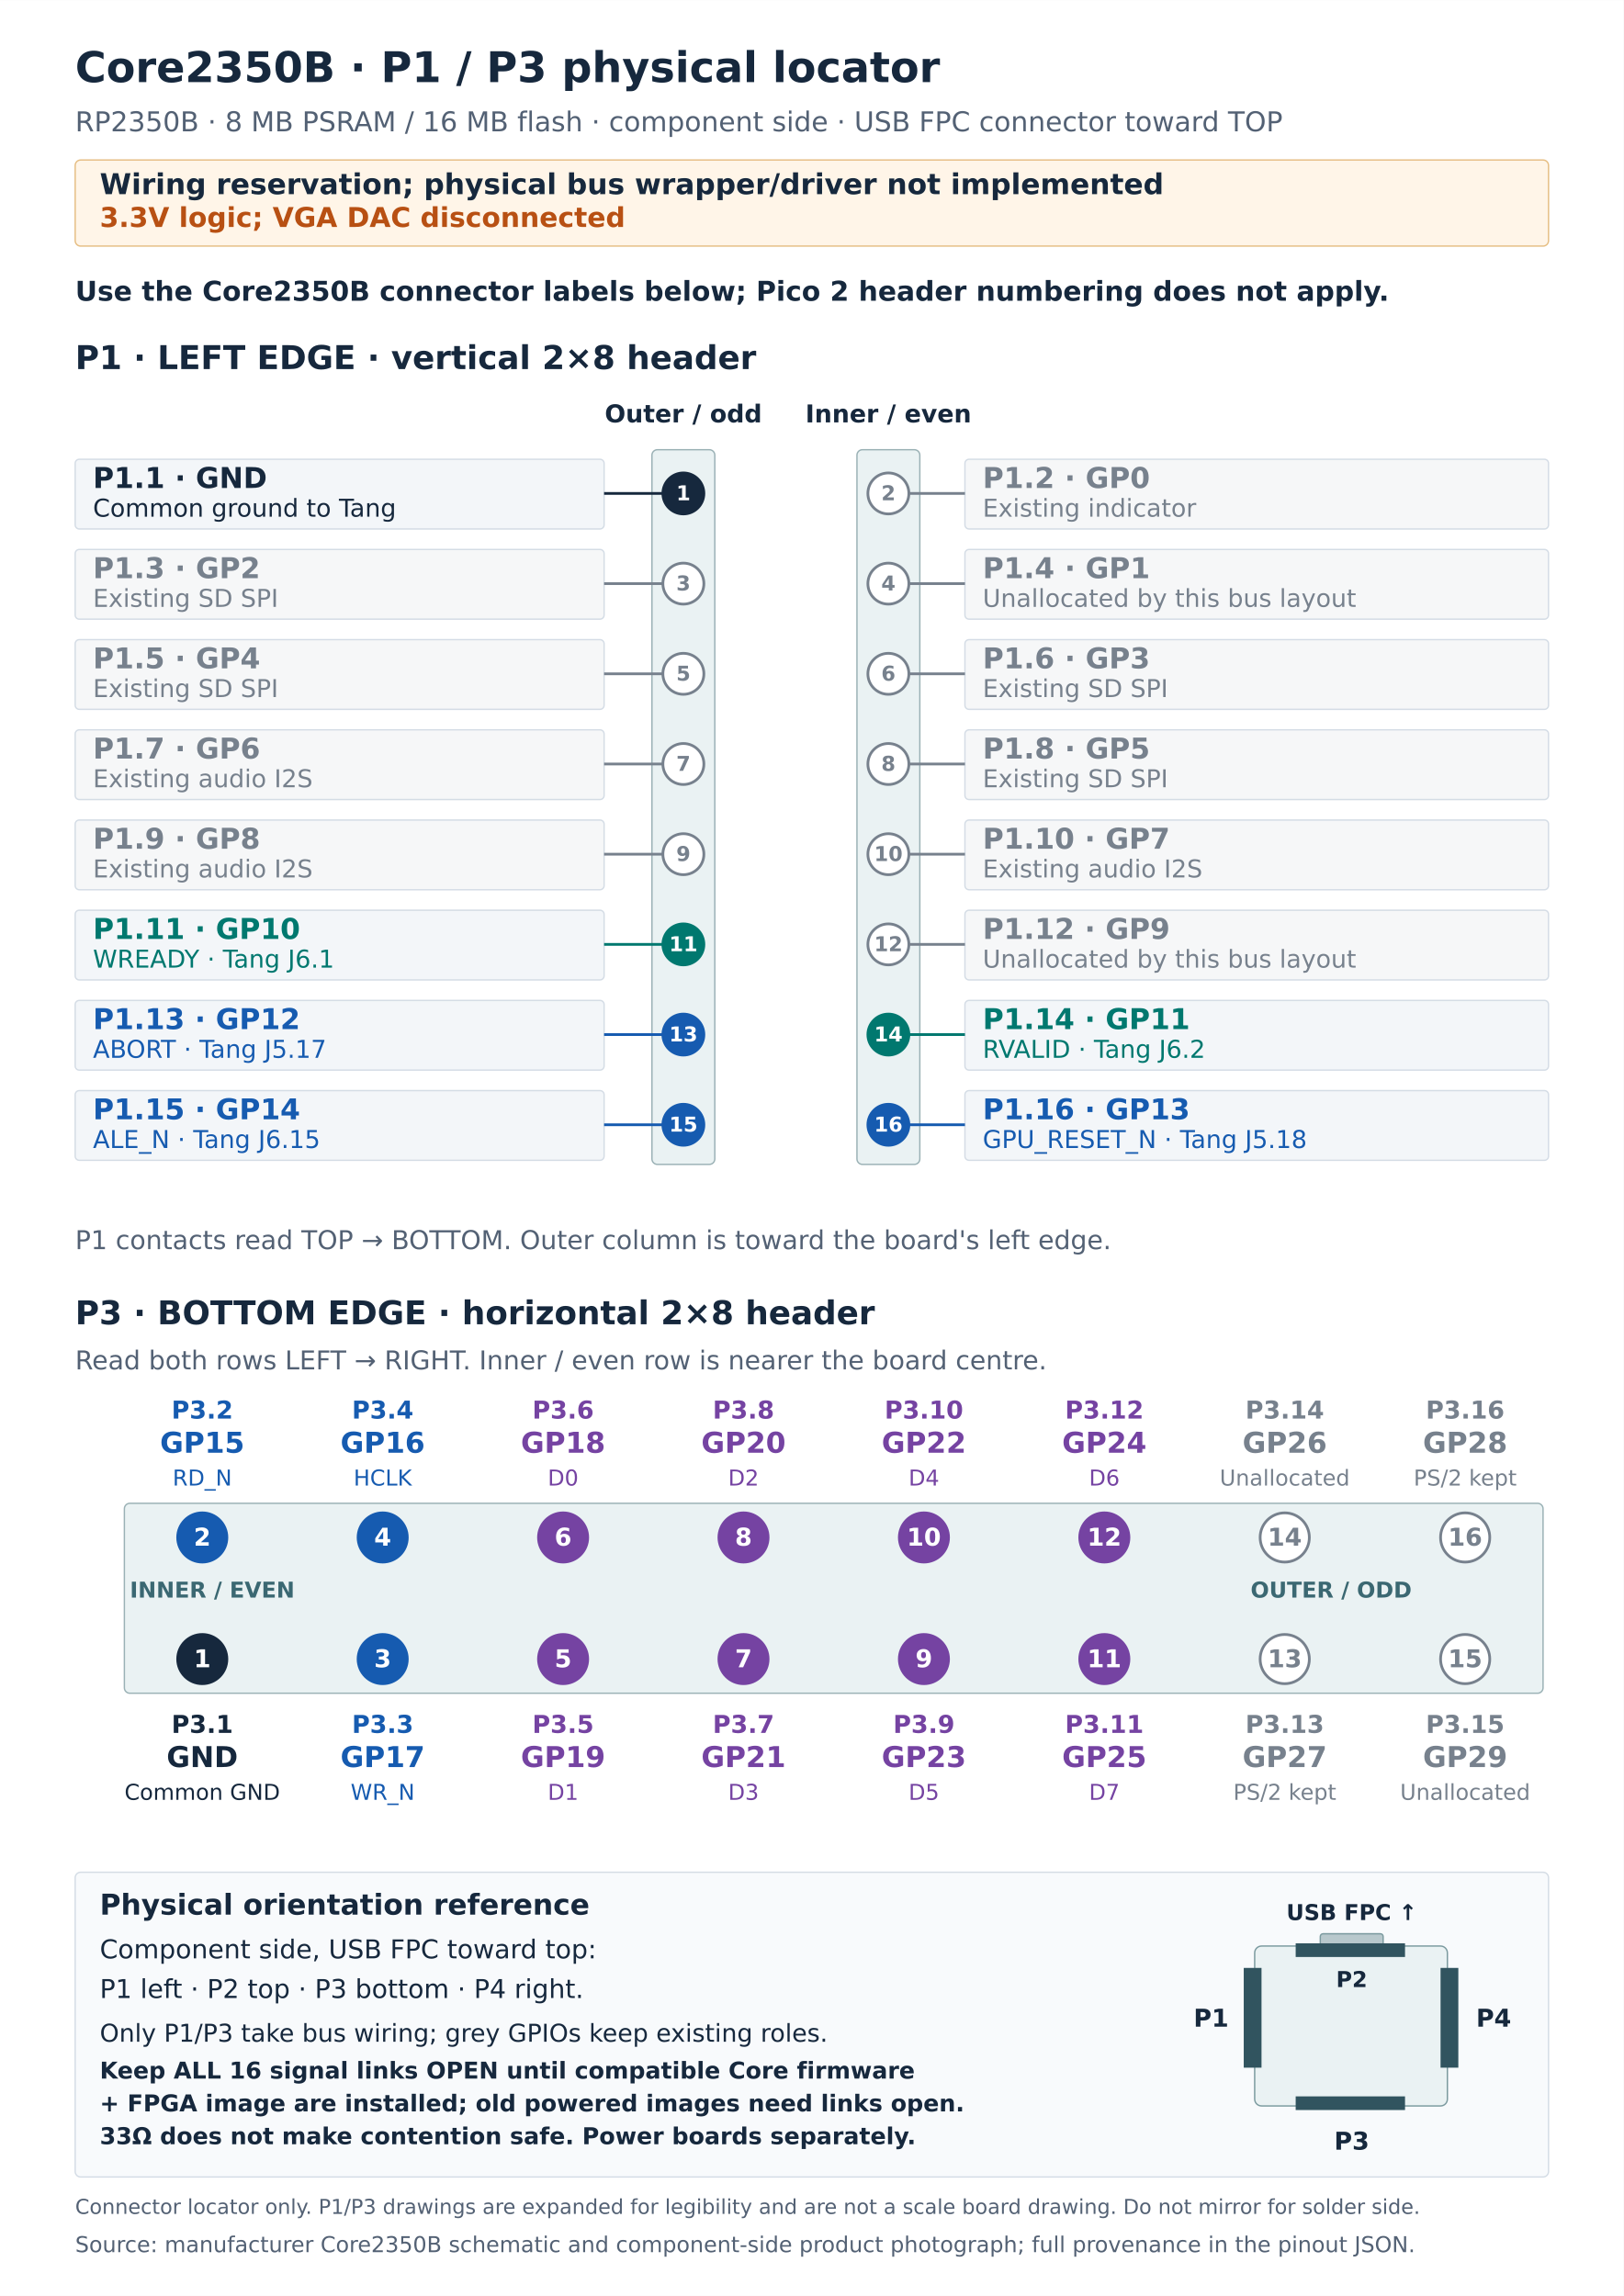
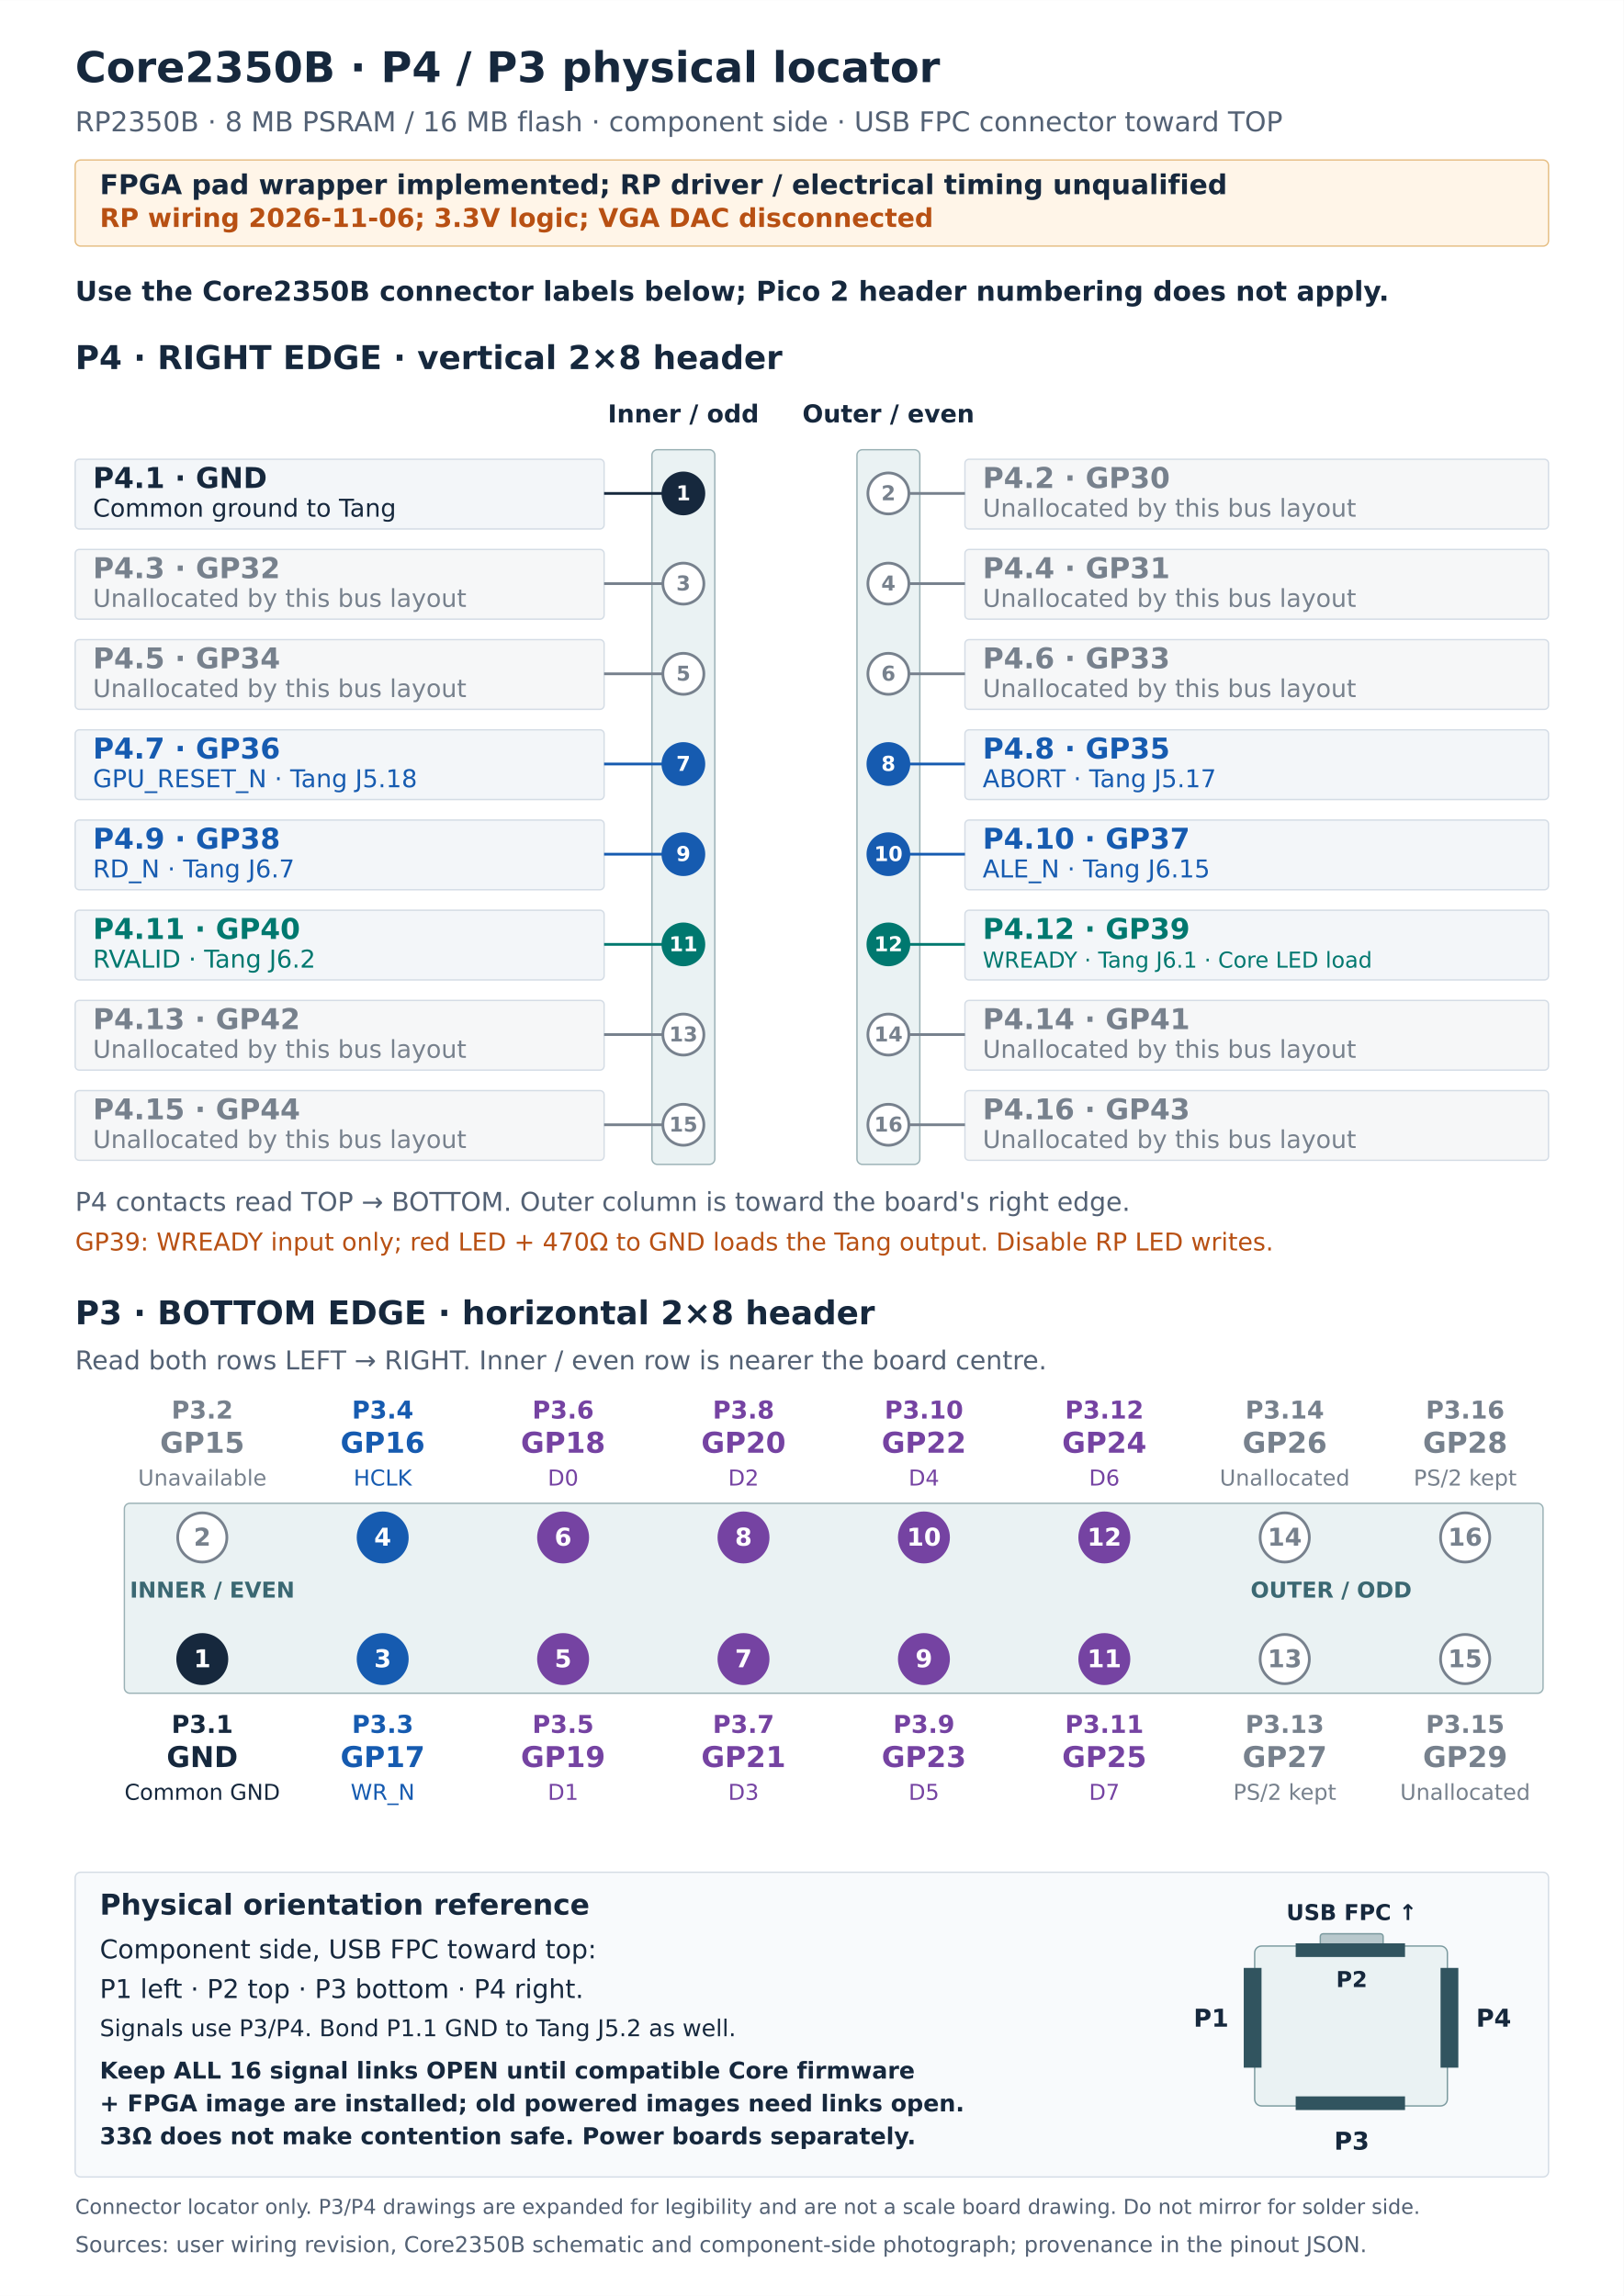
- <svg xmlns="http://www.w3.org/2000/svg" width="210mm" height="297mm" viewBox="0 0 1188 1680" role="img" aria-label="Core2350B component-side physical P1 and P3 header locator">
+ <svg xmlns="http://www.w3.org/2000/svg" width="210mm" height="297mm" viewBox="0 0 1188 1680" role="img" aria-label="Core2350B component-side physical P4 and P3 header locator">
  <defs>
    <marker id="arrow" viewBox="0 0 10 10" refX="9" refY="5" markerWidth="7" markerHeight="7" orient="auto-start-reverse" markerUnits="strokeWidth">
      <path d="M0 0L10 5L0 10Z" fill="context-stroke" />
    </marker>
  </defs>
  <style>text{font-family:"DejaVu Sans",Arial,sans-serif;fill:#16283d}.mono{font-family:"DejaVu Sans Mono",monospace}</style>
  <rect x="0" y="0" width="1188" height="1680" rx="0" fill="white" stroke="none" stroke-width="1" />
-   <text x="55" y="60" font-size="31" font-weight="700" style="fill:#16283d" text-anchor="start" class="">Core2350B · P1 / P3 physical locator</text>
+   <text x="55" y="60" font-size="31" font-weight="700" style="fill:#16283d" text-anchor="start" class="">Core2350B · P4 / P3 physical locator</text>
  <text x="55" y="96" font-size="20" font-weight="400" style="fill:#536174" text-anchor="start" class="">RP2350B · 8 MB PSRAM / 16 MB flash · component side · USB FPC connector toward TOP</text>
  <rect x="55" y="117" width="1078" height="63" rx="4" fill="#fff5e8" stroke="#e6be83" stroke-width="1" />
-   <text x="73" y="142" font-size="21" font-weight="700" style="fill:#16283d" text-anchor="start" class="">Wiring reservation; physical bus wrapper/driver not implemented</text>
-   <text x="73" y="166" font-size="20" font-weight="600" style="fill:#b85013" text-anchor="start" class="">3.3V logic; VGA DAC disconnected</text>
+   <text x="73" y="142" font-size="20" font-weight="700" style="fill:#16283d" text-anchor="start" class="">FPGA pad wrapper implemented; RP driver / electrical timing unqualified</text>
+   <text x="73" y="166" font-size="19" font-weight="600" style="fill:#b85013" text-anchor="start" class="">RP wiring 2026-11-06; 3.3V logic; VGA DAC disconnected</text>
  <text x="55" y="220" font-size="20" font-weight="700" style="fill:#16283d" text-anchor="start" class="">Use the Core2350B connector labels below; Pico 2 header numbering does not apply.</text>
-   <text x="55" y="270" font-size="24" font-weight="700" style="fill:#16283d" text-anchor="start" class="">P1 · LEFT EDGE · vertical 2×8 header</text>
-   <text x="500" y="309" font-size="18" font-weight="600" style="fill:#16283d" text-anchor="middle" class="">Outer / odd</text>
-   <text x="650" y="309" font-size="18" font-weight="600" style="fill:#16283d" text-anchor="middle" class="">Inner / even</text>
+   <text x="55" y="270" font-size="24" font-weight="700" style="fill:#16283d" text-anchor="start" class="">P4 · RIGHT EDGE · vertical 2×8 header</text>
+   <text x="500" y="309" font-size="18" font-weight="600" style="fill:#16283d" text-anchor="middle" class="">Inner / odd</text>
+   <text x="650" y="309" font-size="18" font-weight="600" style="fill:#16283d" text-anchor="middle" class="">Outer / even</text>
  <rect x="477" y="329" width="46" height="523" rx="4" fill="#eaf2f3" stroke="#9ab1b5" stroke-width="1" />
  <rect x="627" y="329" width="46" height="523" rx="4" fill="#eaf2f3" stroke="#9ab1b5" stroke-width="1" />
  <rect x="55" y="336" width="387" height="51" rx="3" fill="#f3f6f9" stroke="#d4dce5" stroke-width="1" />
-   <text x="68" y="357" font-size="21" font-weight="700" style="fill:#16283d" text-anchor="start" class="">P1.1 · GND</text>
+   <text x="68" y="357" font-size="21" font-weight="700" style="fill:#16283d" text-anchor="start" class="">P4.1 · GND</text>
  <text x="68" y="378" font-size="18" font-weight="400" style="fill:#16283d" text-anchor="start" class="">Common ground to Tang</text>
  <line x1="442" y1="361" x2="500" y2="361" stroke="#16283d" stroke-width="2" />
  <circle cx="500" cy="361" r="15" fill="#16283d" stroke="#16283d" stroke-width="2" />
  <text x="500" y="366" font-size="15" font-weight="700" style="fill:white" text-anchor="middle" class="">1</text>
  <rect x="706" y="336" width="427" height="51" rx="3" fill="#f6f7f8" stroke="#d4dce5" stroke-width="1" />
-   <text x="719" y="357" font-size="21" font-weight="700" style="fill:#77818d" text-anchor="start" class="">P1.2 · GP0</text>
-   <text x="719" y="378" font-size="18" font-weight="400" style="fill:#77818d" text-anchor="start" class="">Existing indicator</text>
+   <text x="719" y="357" font-size="21" font-weight="700" style="fill:#77818d" text-anchor="start" class="">P4.2 · GP30</text>
+   <text x="719" y="378" font-size="18" font-weight="400" style="fill:#77818d" text-anchor="start" class="">Unallocated by this bus layout</text>
  <line x1="650" y1="361" x2="706" y2="361" stroke="#77818d" stroke-width="2" />
  <circle cx="650" cy="361" r="15" fill="white" stroke="#77818d" stroke-width="2" />
  <text x="650" y="366" font-size="15" font-weight="700" style="fill:#77818d" text-anchor="middle" class="">2</text>
  <rect x="55" y="402" width="387" height="51" rx="3" fill="#f6f7f8" stroke="#d4dce5" stroke-width="1" />
-   <text x="68" y="423" font-size="21" font-weight="700" style="fill:#77818d" text-anchor="start" class="">P1.3 · GP2</text>
-   <text x="68" y="444" font-size="18" font-weight="400" style="fill:#77818d" text-anchor="start" class="">Existing SD SPI</text>
+   <text x="68" y="423" font-size="21" font-weight="700" style="fill:#77818d" text-anchor="start" class="">P4.3 · GP32</text>
+   <text x="68" y="444" font-size="18" font-weight="400" style="fill:#77818d" text-anchor="start" class="">Unallocated by this bus layout</text>
  <line x1="442" y1="427" x2="500" y2="427" stroke="#77818d" stroke-width="2" />
  <circle cx="500" cy="427" r="15" fill="white" stroke="#77818d" stroke-width="2" />
  <text x="500" y="432" font-size="15" font-weight="700" style="fill:#77818d" text-anchor="middle" class="">3</text>
  <rect x="706" y="402" width="427" height="51" rx="3" fill="#f6f7f8" stroke="#d4dce5" stroke-width="1" />
-   <text x="719" y="423" font-size="21" font-weight="700" style="fill:#77818d" text-anchor="start" class="">P1.4 · GP1</text>
+   <text x="719" y="423" font-size="21" font-weight="700" style="fill:#77818d" text-anchor="start" class="">P4.4 · GP31</text>
  <text x="719" y="444" font-size="18" font-weight="400" style="fill:#77818d" text-anchor="start" class="">Unallocated by this bus layout</text>
  <line x1="650" y1="427" x2="706" y2="427" stroke="#77818d" stroke-width="2" />
  <circle cx="650" cy="427" r="15" fill="white" stroke="#77818d" stroke-width="2" />
  <text x="650" y="432" font-size="15" font-weight="700" style="fill:#77818d" text-anchor="middle" class="">4</text>
  <rect x="55" y="468" width="387" height="51" rx="3" fill="#f6f7f8" stroke="#d4dce5" stroke-width="1" />
-   <text x="68" y="489" font-size="21" font-weight="700" style="fill:#77818d" text-anchor="start" class="">P1.5 · GP4</text>
-   <text x="68" y="510" font-size="18" font-weight="400" style="fill:#77818d" text-anchor="start" class="">Existing SD SPI</text>
+   <text x="68" y="489" font-size="21" font-weight="700" style="fill:#77818d" text-anchor="start" class="">P4.5 · GP34</text>
+   <text x="68" y="510" font-size="18" font-weight="400" style="fill:#77818d" text-anchor="start" class="">Unallocated by this bus layout</text>
  <line x1="442" y1="493" x2="500" y2="493" stroke="#77818d" stroke-width="2" />
  <circle cx="500" cy="493" r="15" fill="white" stroke="#77818d" stroke-width="2" />
  <text x="500" y="498" font-size="15" font-weight="700" style="fill:#77818d" text-anchor="middle" class="">5</text>
  <rect x="706" y="468" width="427" height="51" rx="3" fill="#f6f7f8" stroke="#d4dce5" stroke-width="1" />
-   <text x="719" y="489" font-size="21" font-weight="700" style="fill:#77818d" text-anchor="start" class="">P1.6 · GP3</text>
-   <text x="719" y="510" font-size="18" font-weight="400" style="fill:#77818d" text-anchor="start" class="">Existing SD SPI</text>
+   <text x="719" y="489" font-size="21" font-weight="700" style="fill:#77818d" text-anchor="start" class="">P4.6 · GP33</text>
+   <text x="719" y="510" font-size="18" font-weight="400" style="fill:#77818d" text-anchor="start" class="">Unallocated by this bus layout</text>
  <line x1="650" y1="493" x2="706" y2="493" stroke="#77818d" stroke-width="2" />
  <circle cx="650" cy="493" r="15" fill="white" stroke="#77818d" stroke-width="2" />
  <text x="650" y="498" font-size="15" font-weight="700" style="fill:#77818d" text-anchor="middle" class="">6</text>
-   <rect x="55" y="534" width="387" height="51" rx="3" fill="#f6f7f8" stroke="#d4dce5" stroke-width="1" />
-   <text x="68" y="555" font-size="21" font-weight="700" style="fill:#77818d" text-anchor="start" class="">P1.7 · GP6</text>
-   <text x="68" y="576" font-size="18" font-weight="400" style="fill:#77818d" text-anchor="start" class="">Existing audio I2S</text>
-   <line x1="442" y1="559" x2="500" y2="559" stroke="#77818d" stroke-width="2" />
-   <circle cx="500" cy="559" r="15" fill="white" stroke="#77818d" stroke-width="2" />
-   <text x="500" y="564" font-size="15" font-weight="700" style="fill:#77818d" text-anchor="middle" class="">7</text>
-   <rect x="706" y="534" width="427" height="51" rx="3" fill="#f6f7f8" stroke="#d4dce5" stroke-width="1" />
-   <text x="719" y="555" font-size="21" font-weight="700" style="fill:#77818d" text-anchor="start" class="">P1.8 · GP5</text>
-   <text x="719" y="576" font-size="18" font-weight="400" style="fill:#77818d" text-anchor="start" class="">Existing SD SPI</text>
-   <line x1="650" y1="559" x2="706" y2="559" stroke="#77818d" stroke-width="2" />
-   <circle cx="650" cy="559" r="15" fill="white" stroke="#77818d" stroke-width="2" />
-   <text x="650" y="564" font-size="15" font-weight="700" style="fill:#77818d" text-anchor="middle" class="">8</text>
-   <rect x="55" y="600" width="387" height="51" rx="3" fill="#f6f7f8" stroke="#d4dce5" stroke-width="1" />
-   <text x="68" y="621" font-size="21" font-weight="700" style="fill:#77818d" text-anchor="start" class="">P1.9 · GP8</text>
-   <text x="68" y="642" font-size="18" font-weight="400" style="fill:#77818d" text-anchor="start" class="">Existing audio I2S</text>
-   <line x1="442" y1="625" x2="500" y2="625" stroke="#77818d" stroke-width="2" />
-   <circle cx="500" cy="625" r="15" fill="white" stroke="#77818d" stroke-width="2" />
-   <text x="500" y="630" font-size="15" font-weight="700" style="fill:#77818d" text-anchor="middle" class="">9</text>
-   <rect x="706" y="600" width="427" height="51" rx="3" fill="#f6f7f8" stroke="#d4dce5" stroke-width="1" />
-   <text x="719" y="621" font-size="21" font-weight="700" style="fill:#77818d" text-anchor="start" class="">P1.10 · GP7</text>
-   <text x="719" y="642" font-size="18" font-weight="400" style="fill:#77818d" text-anchor="start" class="">Existing audio I2S</text>
-   <line x1="650" y1="625" x2="706" y2="625" stroke="#77818d" stroke-width="2" />
-   <circle cx="650" cy="625" r="15" fill="white" stroke="#77818d" stroke-width="2" />
-   <text x="650" y="630" font-size="15" font-weight="700" style="fill:#77818d" text-anchor="middle" class="">10</text>
+   <rect x="55" y="534" width="387" height="51" rx="3" fill="#f3f6f9" stroke="#d4dce5" stroke-width="1" />
+   <text x="68" y="555" font-size="21" font-weight="700" style="fill:#165bb0" text-anchor="start" class="">P4.7 · GP36</text>
+   <text x="68" y="576" font-size="18" font-weight="400" style="fill:#165bb0" text-anchor="start" class="">GPU_RESET_N · Tang J5.18</text>
+   <line x1="442" y1="559" x2="500" y2="559" stroke="#165bb0" stroke-width="2" />
+   <circle cx="500" cy="559" r="15" fill="#165bb0" stroke="#165bb0" stroke-width="2" />
+   <text x="500" y="564" font-size="15" font-weight="700" style="fill:white" text-anchor="middle" class="">7</text>
+   <rect x="706" y="534" width="427" height="51" rx="3" fill="#f3f6f9" stroke="#d4dce5" stroke-width="1" />
+   <text x="719" y="555" font-size="21" font-weight="700" style="fill:#165bb0" text-anchor="start" class="">P4.8 · GP35</text>
+   <text x="719" y="576" font-size="18" font-weight="400" style="fill:#165bb0" text-anchor="start" class="">ABORT · Tang J5.17</text>
+   <line x1="650" y1="559" x2="706" y2="559" stroke="#165bb0" stroke-width="2" />
+   <circle cx="650" cy="559" r="15" fill="#165bb0" stroke="#165bb0" stroke-width="2" />
+   <text x="650" y="564" font-size="15" font-weight="700" style="fill:white" text-anchor="middle" class="">8</text>
+   <rect x="55" y="600" width="387" height="51" rx="3" fill="#f3f6f9" stroke="#d4dce5" stroke-width="1" />
+   <text x="68" y="621" font-size="21" font-weight="700" style="fill:#165bb0" text-anchor="start" class="">P4.9 · GP38</text>
+   <text x="68" y="642" font-size="18" font-weight="400" style="fill:#165bb0" text-anchor="start" class="">RD_N · Tang J6.7</text>
+   <line x1="442" y1="625" x2="500" y2="625" stroke="#165bb0" stroke-width="2" />
+   <circle cx="500" cy="625" r="15" fill="#165bb0" stroke="#165bb0" stroke-width="2" />
+   <text x="500" y="630" font-size="15" font-weight="700" style="fill:white" text-anchor="middle" class="">9</text>
+   <rect x="706" y="600" width="427" height="51" rx="3" fill="#f3f6f9" stroke="#d4dce5" stroke-width="1" />
+   <text x="719" y="621" font-size="21" font-weight="700" style="fill:#165bb0" text-anchor="start" class="">P4.10 · GP37</text>
+   <text x="719" y="642" font-size="18" font-weight="400" style="fill:#165bb0" text-anchor="start" class="">ALE_N · Tang J6.15</text>
+   <line x1="650" y1="625" x2="706" y2="625" stroke="#165bb0" stroke-width="2" />
+   <circle cx="650" cy="625" r="15" fill="#165bb0" stroke="#165bb0" stroke-width="2" />
+   <text x="650" y="630" font-size="15" font-weight="700" style="fill:white" text-anchor="middle" class="">10</text>
  <rect x="55" y="666" width="387" height="51" rx="3" fill="#f3f6f9" stroke="#d4dce5" stroke-width="1" />
-   <text x="68" y="687" font-size="21" font-weight="700" style="fill:#00786f" text-anchor="start" class="">P1.11 · GP10</text>
-   <text x="68" y="708" font-size="18" font-weight="400" style="fill:#00786f" text-anchor="start" class="">WREADY · Tang J6.1</text>
+   <text x="68" y="687" font-size="21" font-weight="700" style="fill:#00786f" text-anchor="start" class="">P4.11 · GP40</text>
+   <text x="68" y="708" font-size="18" font-weight="400" style="fill:#00786f" text-anchor="start" class="">RVALID · Tang J6.2</text>
  <line x1="442" y1="691" x2="500" y2="691" stroke="#00786f" stroke-width="2" />
  <circle cx="500" cy="691" r="15" fill="#00786f" stroke="#00786f" stroke-width="2" />
  <text x="500" y="696" font-size="15" font-weight="700" style="fill:white" text-anchor="middle" class="">11</text>
-   <rect x="706" y="666" width="427" height="51" rx="3" fill="#f6f7f8" stroke="#d4dce5" stroke-width="1" />
-   <text x="719" y="687" font-size="21" font-weight="700" style="fill:#77818d" text-anchor="start" class="">P1.12 · GP9</text>
-   <text x="719" y="708" font-size="18" font-weight="400" style="fill:#77818d" text-anchor="start" class="">Unallocated by this bus layout</text>
-   <line x1="650" y1="691" x2="706" y2="691" stroke="#77818d" stroke-width="2" />
-   <circle cx="650" cy="691" r="15" fill="white" stroke="#77818d" stroke-width="2" />
-   <text x="650" y="696" font-size="15" font-weight="700" style="fill:#77818d" text-anchor="middle" class="">12</text>
-   <rect x="55" y="732" width="387" height="51" rx="3" fill="#f3f6f9" stroke="#d4dce5" stroke-width="1" />
-   <text x="68" y="753" font-size="21" font-weight="700" style="fill:#165bb0" text-anchor="start" class="">P1.13 · GP12</text>
-   <text x="68" y="774" font-size="18" font-weight="400" style="fill:#165bb0" text-anchor="start" class="">ABORT · Tang J5.17</text>
-   <line x1="442" y1="757" x2="500" y2="757" stroke="#165bb0" stroke-width="2" />
-   <circle cx="500" cy="757" r="15" fill="#165bb0" stroke="#165bb0" stroke-width="2" />
-   <text x="500" y="762" font-size="15" font-weight="700" style="fill:white" text-anchor="middle" class="">13</text>
-   <rect x="706" y="732" width="427" height="51" rx="3" fill="#f3f6f9" stroke="#d4dce5" stroke-width="1" />
-   <text x="719" y="753" font-size="21" font-weight="700" style="fill:#00786f" text-anchor="start" class="">P1.14 · GP11</text>
-   <text x="719" y="774" font-size="18" font-weight="400" style="fill:#00786f" text-anchor="start" class="">RVALID · Tang J6.2</text>
-   <line x1="650" y1="757" x2="706" y2="757" stroke="#00786f" stroke-width="2" />
-   <circle cx="650" cy="757" r="15" fill="#00786f" stroke="#00786f" stroke-width="2" />
-   <text x="650" y="762" font-size="15" font-weight="700" style="fill:white" text-anchor="middle" class="">14</text>
-   <rect x="55" y="798" width="387" height="51" rx="3" fill="#f3f6f9" stroke="#d4dce5" stroke-width="1" />
-   <text x="68" y="819" font-size="21" font-weight="700" style="fill:#165bb0" text-anchor="start" class="">P1.15 · GP14</text>
-   <text x="68" y="840" font-size="18" font-weight="400" style="fill:#165bb0" text-anchor="start" class="">ALE_N · Tang J6.15</text>
-   <line x1="442" y1="823" x2="500" y2="823" stroke="#165bb0" stroke-width="2" />
-   <circle cx="500" cy="823" r="15" fill="#165bb0" stroke="#165bb0" stroke-width="2" />
-   <text x="500" y="828" font-size="15" font-weight="700" style="fill:white" text-anchor="middle" class="">15</text>
-   <rect x="706" y="798" width="427" height="51" rx="3" fill="#f3f6f9" stroke="#d4dce5" stroke-width="1" />
-   <text x="719" y="819" font-size="21" font-weight="700" style="fill:#165bb0" text-anchor="start" class="">P1.16 · GP13</text>
-   <text x="719" y="840" font-size="18" font-weight="400" style="fill:#165bb0" text-anchor="start" class="">GPU_RESET_N · Tang J5.18</text>
-   <line x1="650" y1="823" x2="706" y2="823" stroke="#165bb0" stroke-width="2" />
-   <circle cx="650" cy="823" r="15" fill="#165bb0" stroke="#165bb0" stroke-width="2" />
-   <text x="650" y="828" font-size="15" font-weight="700" style="fill:white" text-anchor="middle" class="">16</text>
-   <text x="55" y="914" font-size="19" font-weight="400" style="fill:#536174" text-anchor="start" class="">P1 contacts read TOP → BOTTOM. Outer column is toward the board's left edge.</text>
+   <rect x="706" y="666" width="427" height="51" rx="3" fill="#f3f6f9" stroke="#d4dce5" stroke-width="1" />
+   <text x="719" y="687" font-size="21" font-weight="700" style="fill:#00786f" text-anchor="start" class="">P4.12 · GP39</text>
+   <text x="719" y="708" font-size="16" font-weight="400" style="fill:#00786f" text-anchor="start" class="">WREADY · Tang J6.1 · Core LED load</text>
+   <line x1="650" y1="691" x2="706" y2="691" stroke="#00786f" stroke-width="2" />
+   <circle cx="650" cy="691" r="15" fill="#00786f" stroke="#00786f" stroke-width="2" />
+   <text x="650" y="696" font-size="15" font-weight="700" style="fill:white" text-anchor="middle" class="">12</text>
+   <rect x="55" y="732" width="387" height="51" rx="3" fill="#f6f7f8" stroke="#d4dce5" stroke-width="1" />
+   <text x="68" y="753" font-size="21" font-weight="700" style="fill:#77818d" text-anchor="start" class="">P4.13 · GP42</text>
+   <text x="68" y="774" font-size="18" font-weight="400" style="fill:#77818d" text-anchor="start" class="">Unallocated by this bus layout</text>
+   <line x1="442" y1="757" x2="500" y2="757" stroke="#77818d" stroke-width="2" />
+   <circle cx="500" cy="757" r="15" fill="white" stroke="#77818d" stroke-width="2" />
+   <text x="500" y="762" font-size="15" font-weight="700" style="fill:#77818d" text-anchor="middle" class="">13</text>
+   <rect x="706" y="732" width="427" height="51" rx="3" fill="#f6f7f8" stroke="#d4dce5" stroke-width="1" />
+   <text x="719" y="753" font-size="21" font-weight="700" style="fill:#77818d" text-anchor="start" class="">P4.14 · GP41</text>
+   <text x="719" y="774" font-size="18" font-weight="400" style="fill:#77818d" text-anchor="start" class="">Unallocated by this bus layout</text>
+   <line x1="650" y1="757" x2="706" y2="757" stroke="#77818d" stroke-width="2" />
+   <circle cx="650" cy="757" r="15" fill="white" stroke="#77818d" stroke-width="2" />
+   <text x="650" y="762" font-size="15" font-weight="700" style="fill:#77818d" text-anchor="middle" class="">14</text>
+   <rect x="55" y="798" width="387" height="51" rx="3" fill="#f6f7f8" stroke="#d4dce5" stroke-width="1" />
+   <text x="68" y="819" font-size="21" font-weight="700" style="fill:#77818d" text-anchor="start" class="">P4.15 · GP44</text>
+   <text x="68" y="840" font-size="18" font-weight="400" style="fill:#77818d" text-anchor="start" class="">Unallocated by this bus layout</text>
+   <line x1="442" y1="823" x2="500" y2="823" stroke="#77818d" stroke-width="2" />
+   <circle cx="500" cy="823" r="15" fill="white" stroke="#77818d" stroke-width="2" />
+   <text x="500" y="828" font-size="15" font-weight="700" style="fill:#77818d" text-anchor="middle" class="">15</text>
+   <rect x="706" y="798" width="427" height="51" rx="3" fill="#f6f7f8" stroke="#d4dce5" stroke-width="1" />
+   <text x="719" y="819" font-size="21" font-weight="700" style="fill:#77818d" text-anchor="start" class="">P4.16 · GP43</text>
+   <text x="719" y="840" font-size="18" font-weight="400" style="fill:#77818d" text-anchor="start" class="">Unallocated by this bus layout</text>
+   <line x1="650" y1="823" x2="706" y2="823" stroke="#77818d" stroke-width="2" />
+   <circle cx="650" cy="823" r="15" fill="white" stroke="#77818d" stroke-width="2" />
+   <text x="650" y="828" font-size="15" font-weight="700" style="fill:#77818d" text-anchor="middle" class="">16</text>
+   <text x="55" y="886" font-size="19" font-weight="400" style="fill:#536174" text-anchor="start" class="">P4 contacts read TOP → BOTTOM. Outer column is toward the board's right edge.</text>
+   <text x="55" y="915" font-size="18" font-weight="400" style="fill:#b85013" text-anchor="start" class="">GP39: WREADY input only; red LED + 470Ω to GND loads the Tang output. Disable RP LED writes.</text>
  <text x="55" y="969" font-size="24" font-weight="700" style="fill:#16283d" text-anchor="start" class="">P3 · BOTTOM EDGE · horizontal 2×8 header</text>
  <text x="55" y="1002" font-size="19" font-weight="400" style="fill:#536174" text-anchor="start" class="">Read both rows LEFT → RIGHT. Inner / even row is nearer the board centre.</text>
  <rect x="91" y="1100" width="1038" height="139" rx="4" fill="#eaf2f3" stroke="#9ab1b5" stroke-width="1" />
-   <circle cx="148" cy="1125" r="18" fill="#165bb0" stroke="#165bb0" stroke-width="2" />
-   <text x="148" y="1131" font-size="18" font-weight="700" style="fill:white" text-anchor="middle" class="">2</text>
-   <text x="148" y="1038" font-size="18" font-weight="600" style="fill:#165bb0" text-anchor="middle" class="">P3.2</text>
-   <text x="148" y="1063" font-size="21" font-weight="700" style="fill:#165bb0" text-anchor="middle" class="">GP15</text>
-   <text x="148" y="1087" font-size="16" font-weight="400" style="fill:#165bb0" text-anchor="middle" class="">RD_N</text>
+   <circle cx="148" cy="1125" r="18" fill="white" stroke="#77818d" stroke-width="2" />
+   <text x="148" y="1131" font-size="18" font-weight="700" style="fill:#77818d" text-anchor="middle" class="">2</text>
+   <text x="148" y="1038" font-size="18" font-weight="600" style="fill:#77818d" text-anchor="middle" class="">P3.2</text>
+   <text x="148" y="1063" font-size="21" font-weight="700" style="fill:#77818d" text-anchor="middle" class="">GP15</text>
+   <text x="148" y="1087" font-size="16" font-weight="400" style="fill:#77818d" text-anchor="middle" class="">Unavailable</text>
  <circle cx="148" cy="1214" r="18" fill="#16283d" stroke="#16283d" stroke-width="2" />
  <text x="148" y="1220" font-size="18" font-weight="700" style="fill:white" text-anchor="middle" class="">1</text>
  <text x="148" y="1268" font-size="18" font-weight="600" style="fill:#16283d" text-anchor="middle" class="">P3.1</text>
  <text x="148" y="1293" font-size="21" font-weight="700" style="fill:#16283d" text-anchor="middle" class="">GND</text>
  <text x="148" y="1317" font-size="16" font-weight="400" style="fill:#16283d" text-anchor="middle" class="">Common GND</text>
  <circle cx="280" cy="1125" r="18" fill="#165bb0" stroke="#165bb0" stroke-width="2" />
  <text x="280" y="1131" font-size="18" font-weight="700" style="fill:white" text-anchor="middle" class="">4</text>
  <text x="280" y="1038" font-size="18" font-weight="600" style="fill:#165bb0" text-anchor="middle" class="">P3.4</text>
  <text x="280" y="1063" font-size="21" font-weight="700" style="fill:#165bb0" text-anchor="middle" class="">GP16</text>
  <text x="280" y="1087" font-size="16" font-weight="400" style="fill:#165bb0" text-anchor="middle" class="">HCLK</text>
  <circle cx="280" cy="1214" r="18" fill="#165bb0" stroke="#165bb0" stroke-width="2" />
  <text x="280" y="1220" font-size="18" font-weight="700" style="fill:white" text-anchor="middle" class="">3</text>
  <text x="280" y="1268" font-size="18" font-weight="600" style="fill:#165bb0" text-anchor="middle" class="">P3.3</text>
  <text x="280" y="1293" font-size="21" font-weight="700" style="fill:#165bb0" text-anchor="middle" class="">GP17</text>
  <text x="280" y="1317" font-size="16" font-weight="400" style="fill:#165bb0" text-anchor="middle" class="">WR_N</text>
  <circle cx="412" cy="1125" r="18" fill="#7543a2" stroke="#7543a2" stroke-width="2" />
  <text x="412" y="1131" font-size="18" font-weight="700" style="fill:white" text-anchor="middle" class="">6</text>
  <text x="412" y="1038" font-size="18" font-weight="600" style="fill:#7543a2" text-anchor="middle" class="">P3.6</text>
  <text x="412" y="1063" font-size="21" font-weight="700" style="fill:#7543a2" text-anchor="middle" class="">GP18</text>
  <text x="412" y="1087" font-size="16" font-weight="400" style="fill:#7543a2" text-anchor="middle" class="">D0</text>
  <circle cx="412" cy="1214" r="18" fill="#7543a2" stroke="#7543a2" stroke-width="2" />
  <text x="412" y="1220" font-size="18" font-weight="700" style="fill:white" text-anchor="middle" class="">5</text>
  <text x="412" y="1268" font-size="18" font-weight="600" style="fill:#7543a2" text-anchor="middle" class="">P3.5</text>
  <text x="412" y="1293" font-size="21" font-weight="700" style="fill:#7543a2" text-anchor="middle" class="">GP19</text>
  <text x="412" y="1317" font-size="16" font-weight="400" style="fill:#7543a2" text-anchor="middle" class="">D1</text>
  <circle cx="544" cy="1125" r="18" fill="#7543a2" stroke="#7543a2" stroke-width="2" />
  <text x="544" y="1131" font-size="18" font-weight="700" style="fill:white" text-anchor="middle" class="">8</text>
  <text x="544" y="1038" font-size="18" font-weight="600" style="fill:#7543a2" text-anchor="middle" class="">P3.8</text>
  <text x="544" y="1063" font-size="21" font-weight="700" style="fill:#7543a2" text-anchor="middle" class="">GP20</text>
  <text x="544" y="1087" font-size="16" font-weight="400" style="fill:#7543a2" text-anchor="middle" class="">D2</text>
  <circle cx="544" cy="1214" r="18" fill="#7543a2" stroke="#7543a2" stroke-width="2" />
  <text x="544" y="1220" font-size="18" font-weight="700" style="fill:white" text-anchor="middle" class="">7</text>
  <text x="544" y="1268" font-size="18" font-weight="600" style="fill:#7543a2" text-anchor="middle" class="">P3.7</text>
  <text x="544" y="1293" font-size="21" font-weight="700" style="fill:#7543a2" text-anchor="middle" class="">GP21</text>
  <text x="544" y="1317" font-size="16" font-weight="400" style="fill:#7543a2" text-anchor="middle" class="">D3</text>
  <circle cx="676" cy="1125" r="18" fill="#7543a2" stroke="#7543a2" stroke-width="2" />
  <text x="676" y="1131" font-size="18" font-weight="700" style="fill:white" text-anchor="middle" class="">10</text>
  <text x="676" y="1038" font-size="18" font-weight="600" style="fill:#7543a2" text-anchor="middle" class="">P3.10</text>
  <text x="676" y="1063" font-size="21" font-weight="700" style="fill:#7543a2" text-anchor="middle" class="">GP22</text>
  <text x="676" y="1087" font-size="16" font-weight="400" style="fill:#7543a2" text-anchor="middle" class="">D4</text>
  <circle cx="676" cy="1214" r="18" fill="#7543a2" stroke="#7543a2" stroke-width="2" />
  <text x="676" y="1220" font-size="18" font-weight="700" style="fill:white" text-anchor="middle" class="">9</text>
  <text x="676" y="1268" font-size="18" font-weight="600" style="fill:#7543a2" text-anchor="middle" class="">P3.9</text>
  <text x="676" y="1293" font-size="21" font-weight="700" style="fill:#7543a2" text-anchor="middle" class="">GP23</text>
  <text x="676" y="1317" font-size="16" font-weight="400" style="fill:#7543a2" text-anchor="middle" class="">D5</text>
  <circle cx="808" cy="1125" r="18" fill="#7543a2" stroke="#7543a2" stroke-width="2" />
  <text x="808" y="1131" font-size="18" font-weight="700" style="fill:white" text-anchor="middle" class="">12</text>
  <text x="808" y="1038" font-size="18" font-weight="600" style="fill:#7543a2" text-anchor="middle" class="">P3.12</text>
  <text x="808" y="1063" font-size="21" font-weight="700" style="fill:#7543a2" text-anchor="middle" class="">GP24</text>
  <text x="808" y="1087" font-size="16" font-weight="400" style="fill:#7543a2" text-anchor="middle" class="">D6</text>
  <circle cx="808" cy="1214" r="18" fill="#7543a2" stroke="#7543a2" stroke-width="2" />
  <text x="808" y="1220" font-size="18" font-weight="700" style="fill:white" text-anchor="middle" class="">11</text>
  <text x="808" y="1268" font-size="18" font-weight="600" style="fill:#7543a2" text-anchor="middle" class="">P3.11</text>
  <text x="808" y="1293" font-size="21" font-weight="700" style="fill:#7543a2" text-anchor="middle" class="">GP25</text>
  <text x="808" y="1317" font-size="16" font-weight="400" style="fill:#7543a2" text-anchor="middle" class="">D7</text>
  <circle cx="940" cy="1125" r="18" fill="white" stroke="#77818d" stroke-width="2" />
  <text x="940" y="1131" font-size="18" font-weight="700" style="fill:#77818d" text-anchor="middle" class="">14</text>
  <text x="940" y="1038" font-size="18" font-weight="600" style="fill:#77818d" text-anchor="middle" class="">P3.14</text>
  <text x="940" y="1063" font-size="21" font-weight="700" style="fill:#77818d" text-anchor="middle" class="">GP26</text>
  <text x="940" y="1087" font-size="16" font-weight="400" style="fill:#77818d" text-anchor="middle" class="">Unallocated</text>
  <circle cx="940" cy="1214" r="18" fill="white" stroke="#77818d" stroke-width="2" />
  <text x="940" y="1220" font-size="18" font-weight="700" style="fill:#77818d" text-anchor="middle" class="">13</text>
  <text x="940" y="1268" font-size="18" font-weight="600" style="fill:#77818d" text-anchor="middle" class="">P3.13</text>
  <text x="940" y="1293" font-size="21" font-weight="700" style="fill:#77818d" text-anchor="middle" class="">GP27</text>
  <text x="940" y="1317" font-size="16" font-weight="400" style="fill:#77818d" text-anchor="middle" class="">PS/2 kept</text>
  <circle cx="1072" cy="1125" r="18" fill="white" stroke="#77818d" stroke-width="2" />
  <text x="1072" y="1131" font-size="18" font-weight="700" style="fill:#77818d" text-anchor="middle" class="">16</text>
  <text x="1072" y="1038" font-size="18" font-weight="600" style="fill:#77818d" text-anchor="middle" class="">P3.16</text>
  <text x="1072" y="1063" font-size="21" font-weight="700" style="fill:#77818d" text-anchor="middle" class="">GP28</text>
  <text x="1072" y="1087" font-size="16" font-weight="400" style="fill:#77818d" text-anchor="middle" class="">PS/2 kept</text>
  <circle cx="1072" cy="1214" r="18" fill="white" stroke="#77818d" stroke-width="2" />
  <text x="1072" y="1220" font-size="18" font-weight="700" style="fill:#77818d" text-anchor="middle" class="">15</text>
  <text x="1072" y="1268" font-size="18" font-weight="600" style="fill:#77818d" text-anchor="middle" class="">P3.15</text>
  <text x="1072" y="1293" font-size="21" font-weight="700" style="fill:#77818d" text-anchor="middle" class="">GP29</text>
  <text x="1072" y="1317" font-size="16" font-weight="400" style="fill:#77818d" text-anchor="middle" class="">Unallocated</text>
  <text x="95" y="1169" font-size="16" font-weight="600" style="fill:#3b6872" text-anchor="start" class="">INNER / EVEN</text>
  <text x="915" y="1169" font-size="16" font-weight="600" style="fill:#3b6872" text-anchor="start" class="">OUTER / ODD</text>
  <rect x="55" y="1370" width="1078" height="223" rx="4" fill="#f8fafc" stroke="#d4dce5" stroke-width="1" />
  <text x="73" y="1401" font-size="21" font-weight="700" style="fill:#16283d" text-anchor="start" class="">Physical orientation reference</text>
  <text x="73" y="1433" font-size="19" font-weight="400" style="fill:#16283d" text-anchor="start" class="">Component side, USB FPC toward top:</text>
  <text x="73" y="1462" font-size="19" font-weight="400" style="fill:#16283d" text-anchor="start" class="">P1 left · P2 top · P3 bottom · P4 right.</text>
-   <text x="73" y="1494" font-size="18" font-weight="400" style="fill:#16283d" text-anchor="start" class="">Only P1/P3 take bus wiring; grey GPIOs keep existing roles.</text>
+   <text x="73" y="1490" font-size="17" font-weight="400" style="fill:#16283d" text-anchor="start" class="">Signals use P3/P4. Bond P1.1 GND to Tang J5.2 as well.</text>
  <text x="73" y="1521" font-size="17" font-weight="700" style="fill:#16283d" text-anchor="start" class="">Keep ALL 16 signal links OPEN until compatible Core firmware</text>
  <text x="73" y="1545" font-size="17" font-weight="700" style="fill:#16283d" text-anchor="start" class="">+ FPGA image are installed; old powered images need links open.</text>
  <text x="73" y="1569" font-size="17" font-weight="600" style="fill:#16283d" text-anchor="start" class="">33Ω does not make contention safe. Power boards separately.</text>
  <rect x="918" y="1424" width="141" height="117" rx="5" fill="#eaf2f3" stroke="#7b9a9f" stroke-width="1" />
  <rect x="966" y="1415" width="46" height="16" rx="2" fill="#b8c8cc" stroke="#7b9a9f" stroke-width="1" />
  <text x="989" y="1405" font-size="16" font-weight="600" style="fill:#16283d" text-anchor="middle" class="">USB FPC ↑</text>
  <rect x="910" y="1440" width="13" height="73" rx="0" fill="#31545f" stroke="none" stroke-width="1" />
  <rect x="1054" y="1440" width="13" height="73" rx="0" fill="#31545f" stroke="none" stroke-width="1" />
  <rect x="948" y="1422" width="80" height="10" rx="0" fill="#31545f" stroke="none" stroke-width="1" />
  <rect x="948" y="1534" width="80" height="10" rx="0" fill="#31545f" stroke="none" stroke-width="1" />
  <text x="899" y="1483" font-size="18" font-weight="700" style="fill:#16283d" text-anchor="end" class="">P1</text>
  <text x="1080" y="1483" font-size="18" font-weight="700" style="fill:#16283d" text-anchor="start" class="">P4</text>
  <text x="989" y="1454" font-size="16" font-weight="700" style="fill:#16283d" text-anchor="middle" class="">P2</text>
  <text x="989" y="1573" font-size="18" font-weight="700" style="fill:#16283d" text-anchor="middle" class="">P3</text>
-   <text x="55" y="1620" font-size="15" font-weight="400" style="fill:#536174" text-anchor="start" class="">Connector locator only. P1/P3 drawings are expanded for legibility and are not a scale board drawing. Do not mirror for solder side.</text>
-   <text x="55" y="1648" font-size="16" font-weight="400" style="fill:#536174" text-anchor="start" class="">Source: manufacturer Core2350B schematic and component-side product photograph; full provenance in the pinout JSON.</text>
+   <text x="55" y="1620" font-size="15" font-weight="400" style="fill:#536174" text-anchor="start" class="">Connector locator only. P3/P4 drawings are expanded for legibility and are not a scale board drawing. Do not mirror for solder side.</text>
+   <text x="55" y="1648" font-size="16" font-weight="400" style="fill:#536174" text-anchor="start" class="">Sources: user wiring revision, Core2350B schematic and component-side photograph; provenance in the pinout JSON.</text>
</svg>
